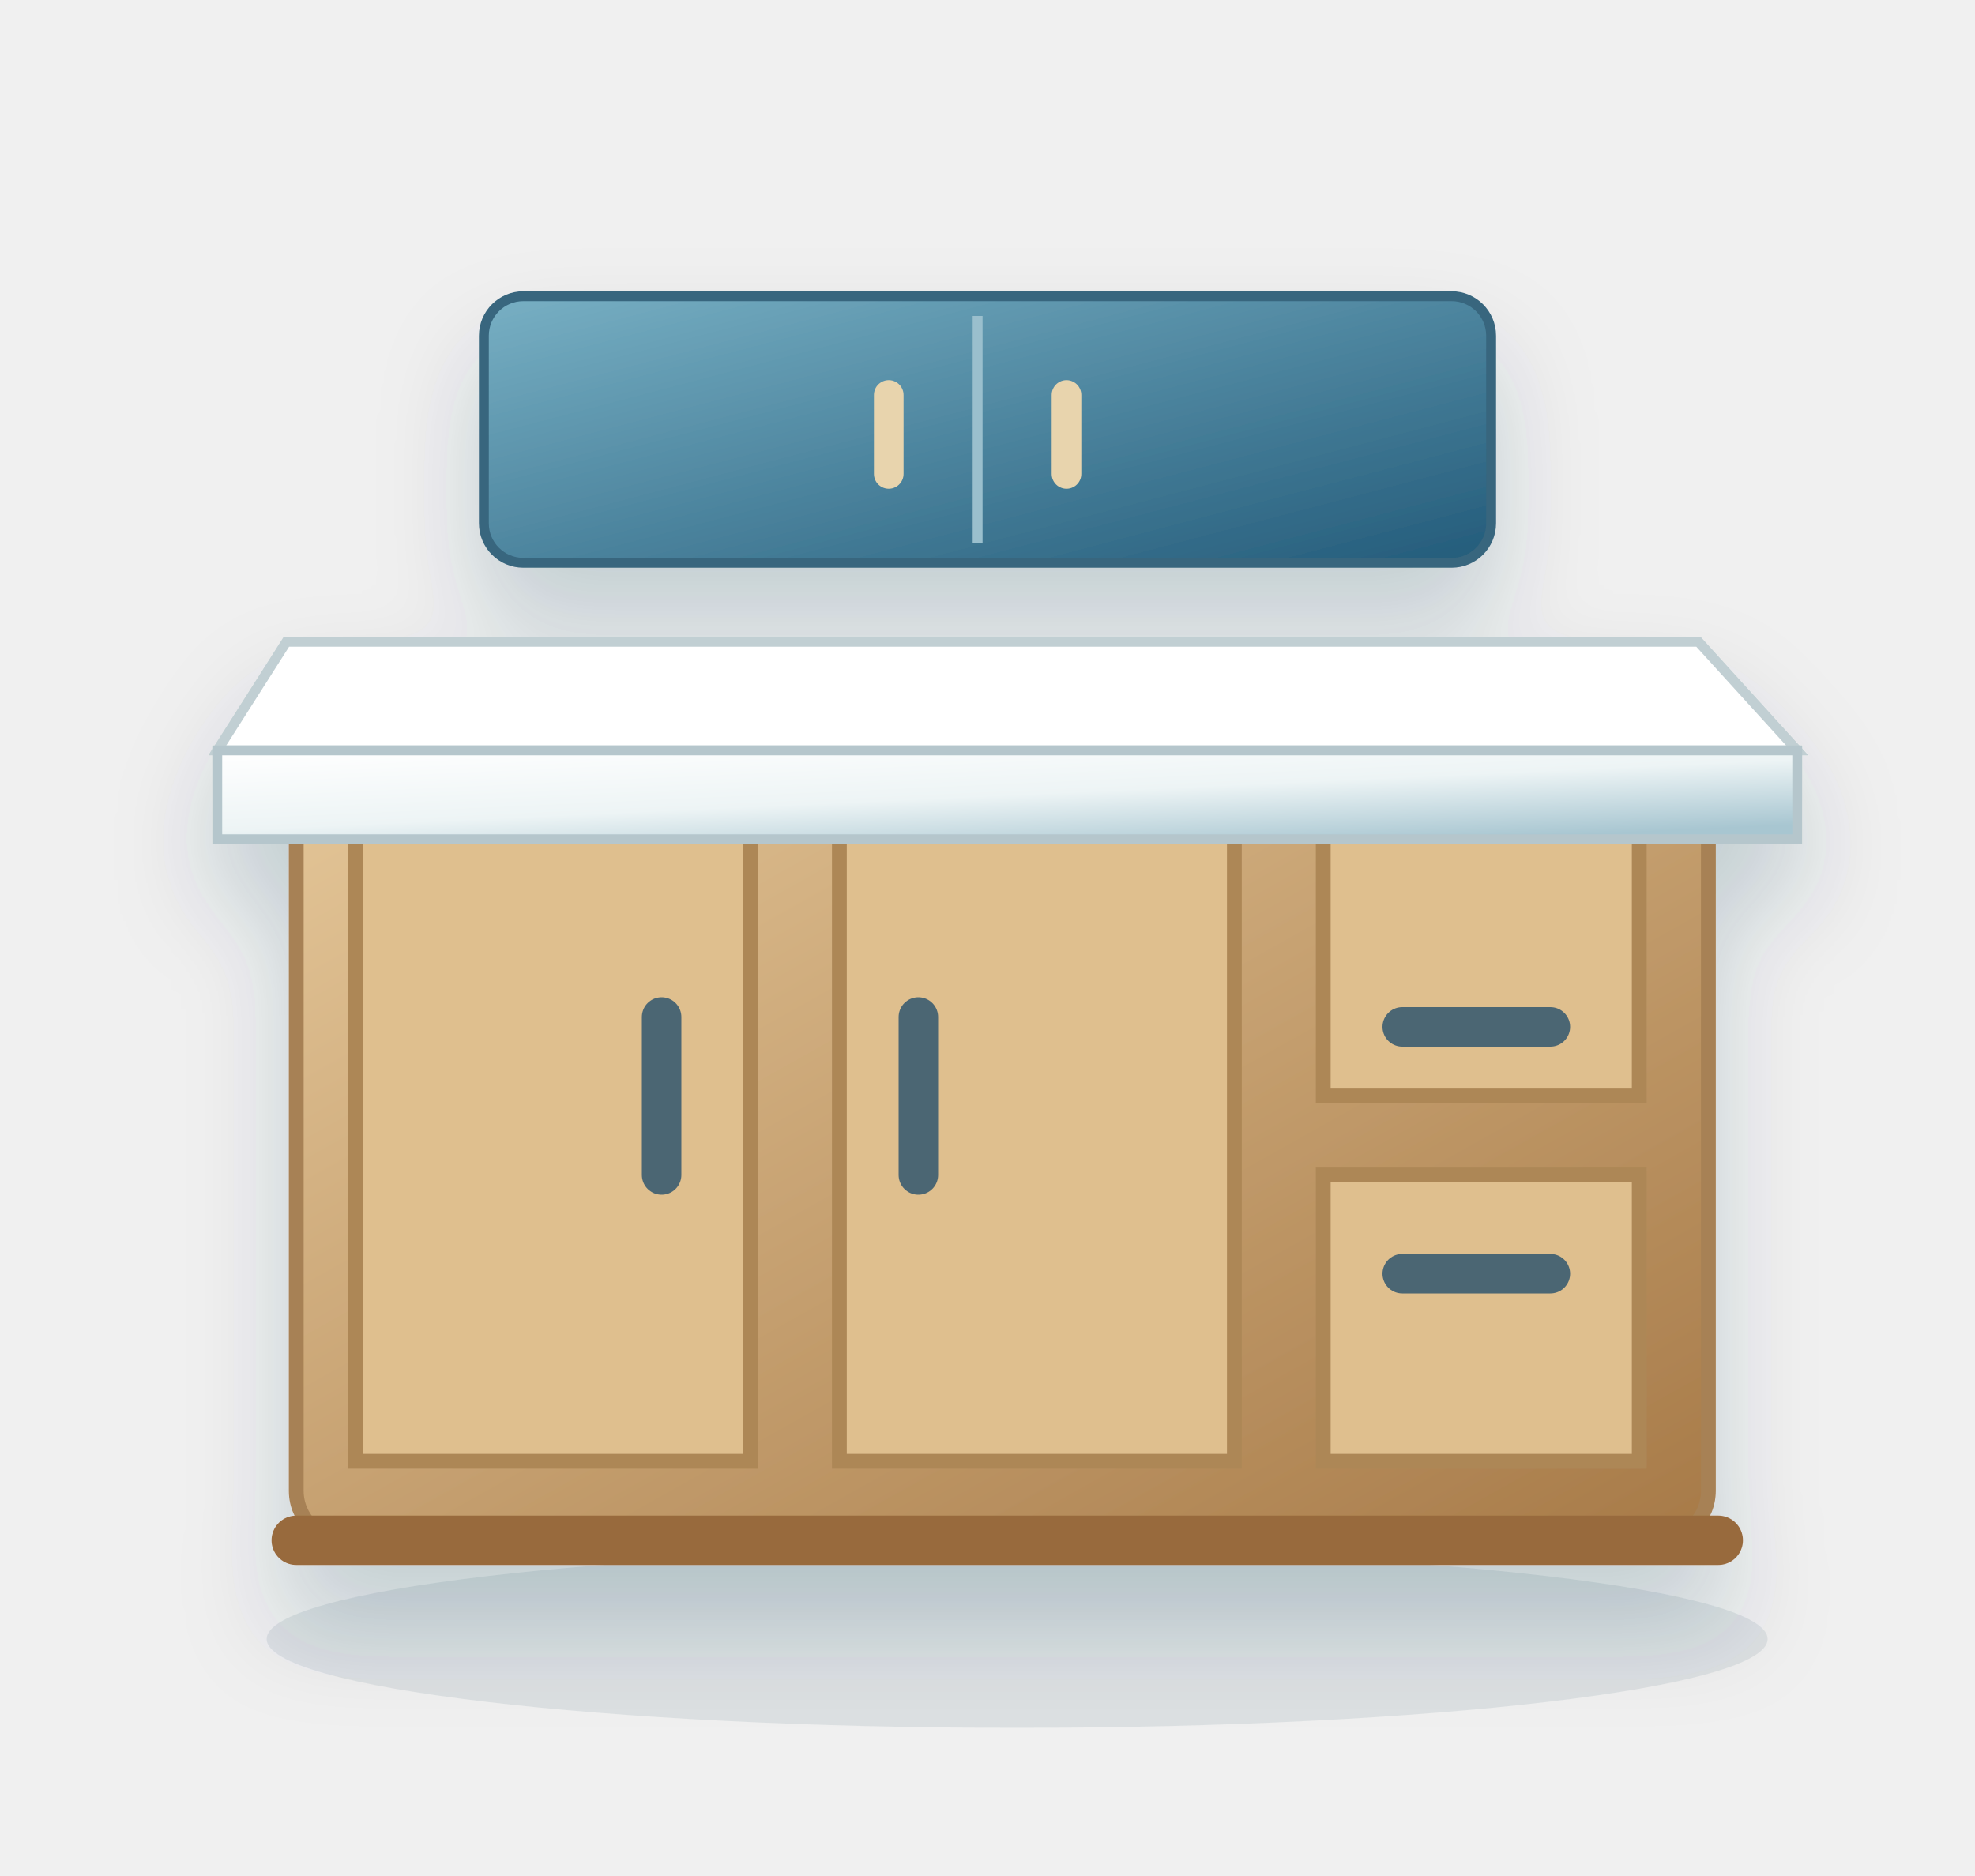
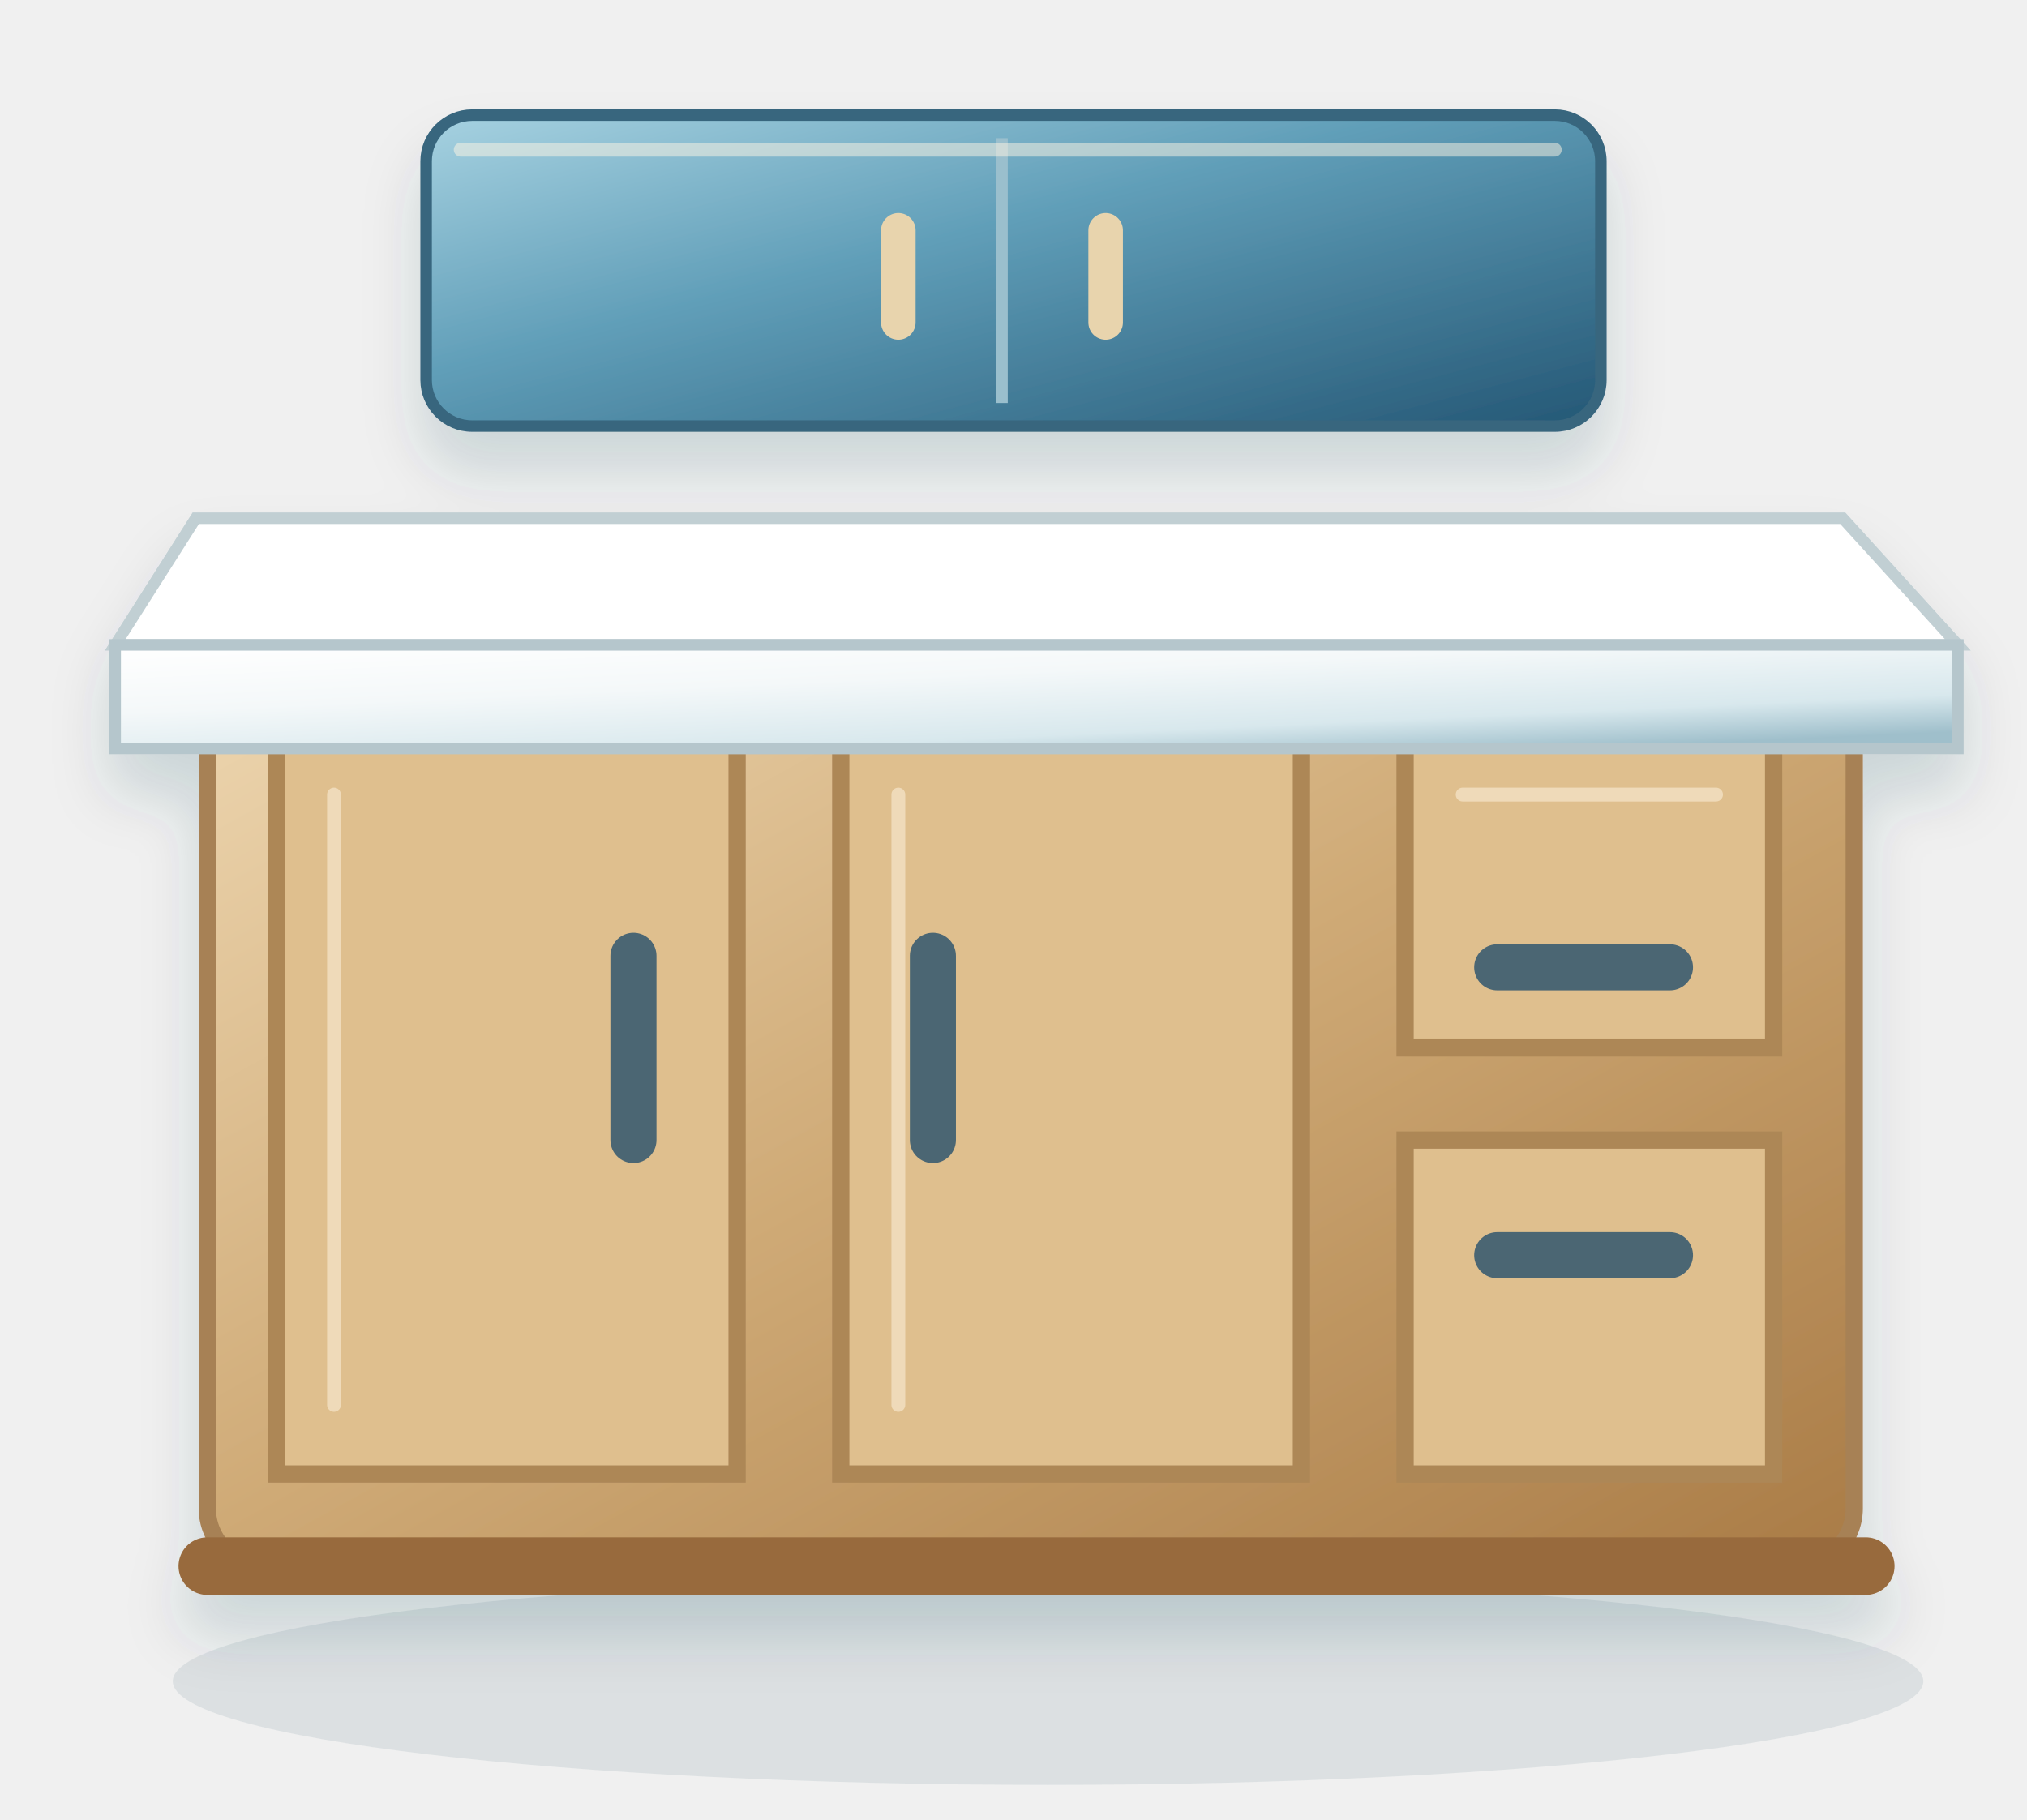
- <svg xmlns="http://www.w3.org/2000/svg" viewBox="0 0 200 190">
+ <svg xmlns="http://www.w3.org/2000/svg" viewBox="12 20 176 158">
  <defs>
    <linearGradient id="blue" x1="0" y1="0" x2="1" y2="1">
-       <stop stop-color="#78b0c4" />
-       <stop offset="1" stop-color="#235b7a" />
+       <stop stop-color="#a7d2e1" />
+       <stop offset=".42" stop-color="#609eb8" />
+       <stop offset="1" stop-color="#245775" />
    </linearGradient>
    <linearGradient id="porcelain" x1="0" y1="0" x2=".8" y2="1">
      <stop stop-color="#fff" />
-       <stop offset=".55" stop-color="#edf4f5" />
-       <stop offset="1" stop-color="#a8c6d1" />
+       <stop offset=".4" stop-color="#f4f8f9" />
+       <stop offset=".78" stop-color="#d8e8ed" />
+       <stop offset="1" stop-color="#9fbfcb" />
    </linearGradient>
    <linearGradient id="wood" x1="0" y1="0" x2="1" y2="1">
-       <stop stop-color="#e4c698" />
-       <stop offset="1" stop-color="#a77a48" />
+       <stop stop-color="#eed7b1" />
+       <stop offset=".48" stop-color="#cfaa76" />
+       <stop offset="1" stop-color="#a97b46" />
    </linearGradient>
    <linearGradient id="metal" x1="0" y1="0" x2="1" y2="1">
      <stop stop-color="#f7e2b3" />
      <stop offset="1" stop-color="#ac7f40" />
    </linearGradient>
    <filter id="shadow" x="-35%" y="-35%" width="170%" height="180%">
-       <feDropShadow dx="0" dy="6" stdDeviation="5" flood-color="#153d53" flood-opacity=".18" />
+       <feDropShadow dx="0" dy="3.5" stdDeviation="2.5" flood-color="#153d53" flood-opacity=".15" />
    </filter>
  </defs>
  <ellipse cx="103" cy="166" rx="76" ry="9" fill="#17475b" opacity=".09" />
  <g filter="url(#shadow)">
    <rect x="30" y="77" width="143" height="79" rx="5" fill="url(#wood)" stroke="#a78154" stroke-width="1.5" />
    <path d="M36 84h40v64H36zm49 0h40v64H85zm49 0h32v27h-32zm0 35h32v29h-32z" fill="#dfbf8e" stroke="#ad8757" stroke-width="1.5" />
    <path d="M67 103v16m26-16v16m49-15h15m-15 25h15" stroke="#4b6673" stroke-width="4" stroke-linecap="round" />
    <path d="M29 65h143l10 11H22Z" fill="#fff" stroke="#c1cfd3" />
    <path d="M22 76h160v9H22Z" fill="url(#porcelain)" stroke="#b5c6cc" />
    <rect x="49" y="30" width="102" height="27" rx="4" fill="url(#blue)" stroke="#37667e" />
    <path d="M99 32v23" stroke="#9abfcd" />
    <path d="M90 40v8m18-8v8" stroke="#e8d4ad" stroke-width="3" stroke-linecap="round" />
    <path d="M30 156h144" stroke="#986b3d" stroke-width="5" stroke-linecap="round" />
+     <path d="M41 89v53m49-53v53m49-53h22M52 33h95" fill="none" stroke="#fff6e4" stroke-opacity=".5" stroke-width="1.2" stroke-linecap="round" />
  </g>
</svg>
